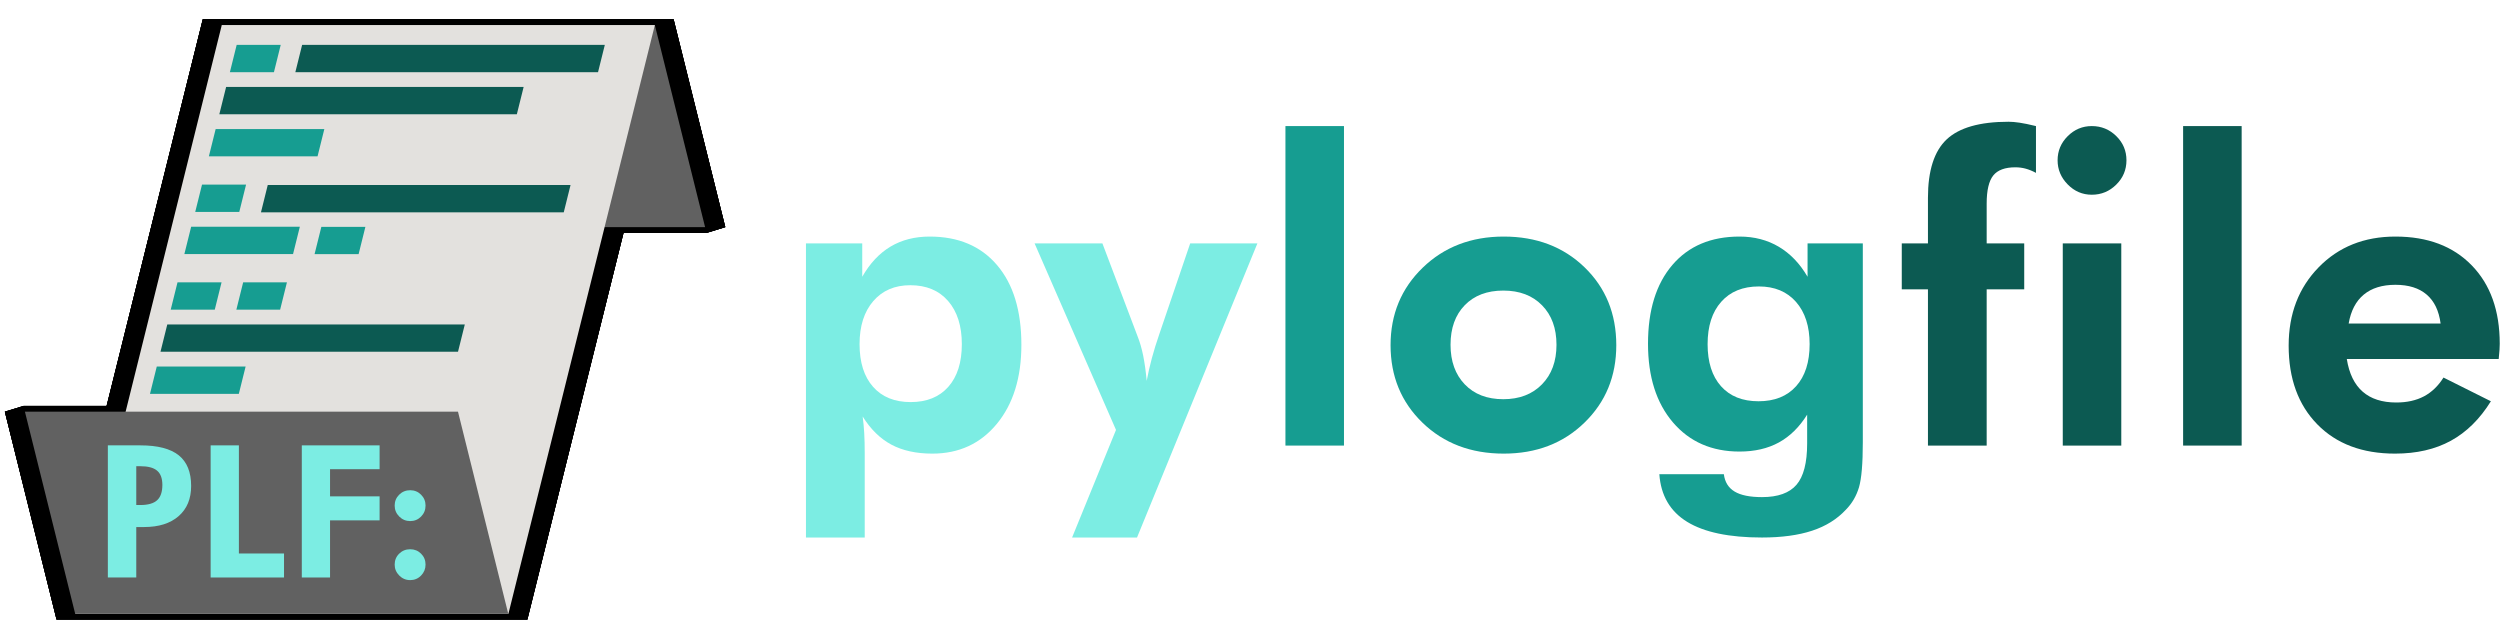
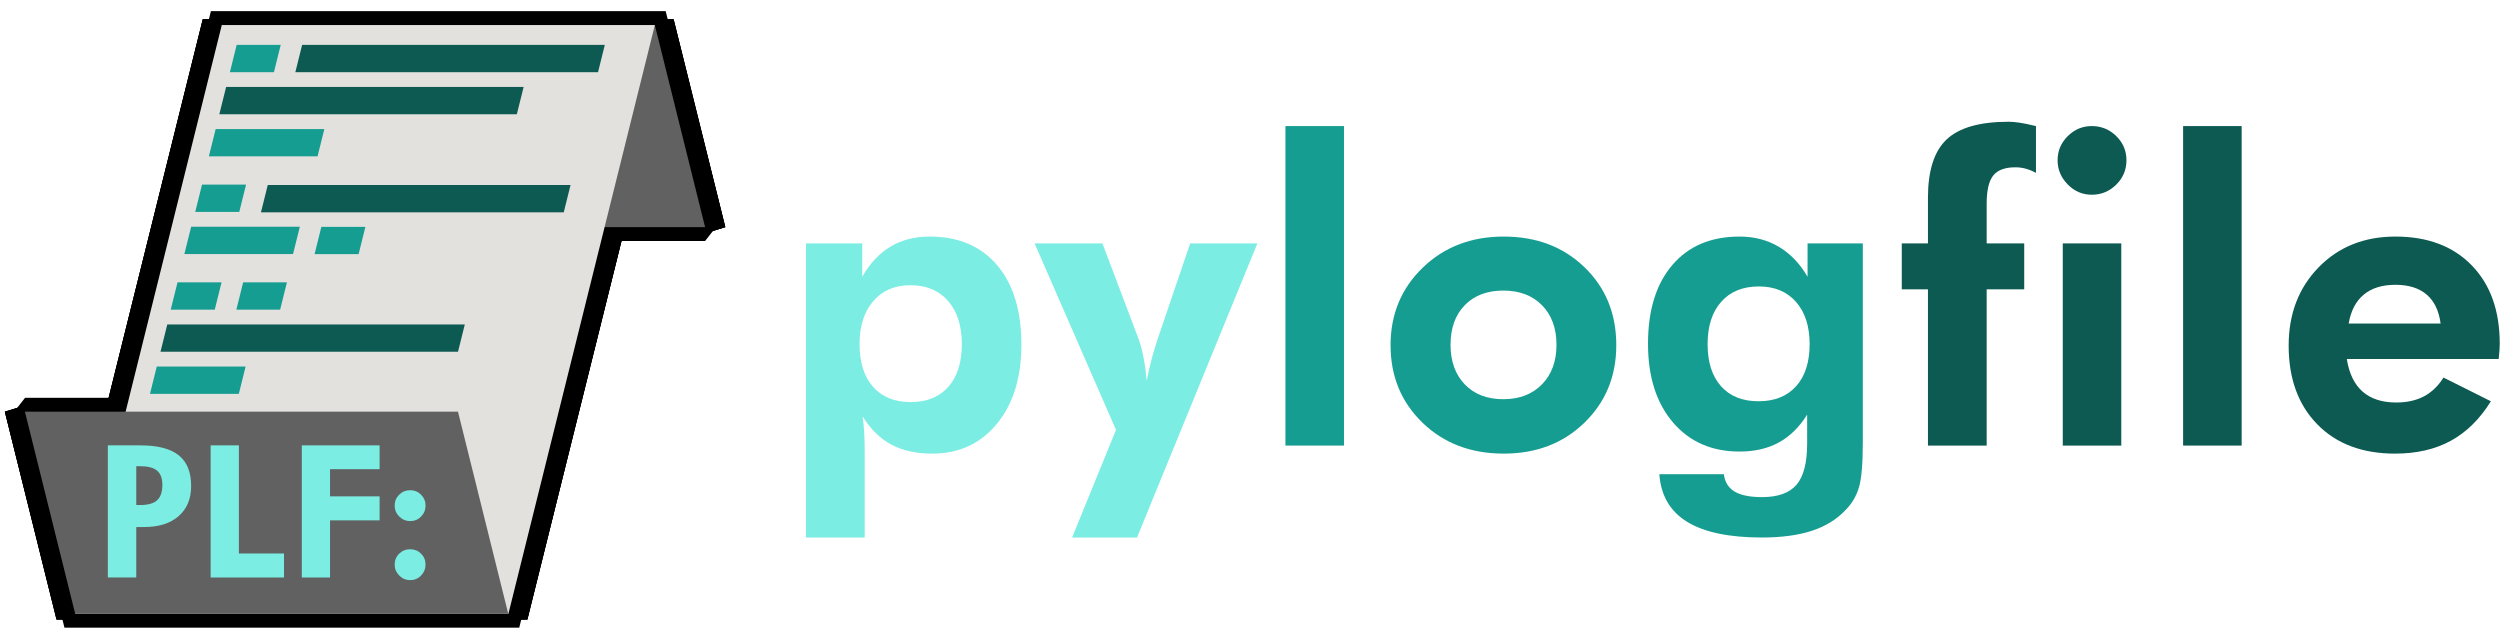
<svg xmlns="http://www.w3.org/2000/svg" width="100%" height="100%" viewBox="0 0 1500 384" version="1.1" xml:space="preserve" style="fill-rule:evenodd;clip-rule:evenodd;stroke-linecap:round;stroke-miterlimit:1.5;">
  <g transform="matrix(1,0,0,1,-13540.1,-676.558)">
    <g transform="matrix(1,0,0,1,-0.648294,0)">
      <g transform="matrix(-1,0,0.0711677,0.286111,15012.4,443.769)">
        <path d="M1515.65,1676.98L1400.24,866.142L1140.4,866.142L1140.4,1289.93L1200.72,1289.93L1316.13,2100.78L1575.97,2100.78L1575.97,1676.98L1515.65,1676.98Z" style="fill:rgb(166,152,114);stroke:black;stroke-width:24.25px;" />
      </g>
    </g>
    <g transform="matrix(1,0,0,1,-0.648294,0)">
      <g transform="matrix(-1,0,0.0711677,0.286111,15012.4,443.769)">
        <rect x="1140.4" y="866.142" width="259.843" height="423.791" style="fill:rgb(97,97,97);" />
      </g>
    </g>
    <g transform="matrix(1,0,0,1,-0.648294,0)">
      <g transform="matrix(1,0,-0.207334,0.833529,12713,-30.3726)">
        <rect x="1140.4" y="866.142" width="259.843" height="423.791" style="fill:rgb(227,225,222);" />
      </g>
    </g>
    <g transform="matrix(1,0,0,1,-0.648294,0)">
      <g transform="matrix(0.101711,0,-0.00962131,0.0386799,13575.1,669.965)">
        <rect x="1140.4" y="866.142" width="259.843" height="423.791" style="fill:rgb(113,113,113);" />
      </g>
    </g>
    <g transform="matrix(1,0,0,1,-0.648294,0)">
      <g transform="matrix(0.698934,0,-0.00962131,0.0386799,12933.3,669.965)">
        <rect x="1140.4" y="866.142" width="259.843" height="423.791" />
      </g>
    </g>
    <g transform="matrix(1,0,0,1,-0.648294,0)">
      <g transform="matrix(0.101711,0,-0.00962131,0.0386799,13539.6,812.447)">
        <rect x="1140.4" y="866.142" width="259.843" height="423.791" style="fill:rgb(113,113,113);" />
      </g>
    </g>
    <g transform="matrix(1,0,0,1,-0.648294,0)">
      <g transform="matrix(0.205146,0,-0.00962131,0.0386799,13409.2,862.972)">
        <rect x="1140.4" y="866.142" width="259.843" height="423.791" style="fill:rgb(113,113,113);" />
      </g>
    </g>
    <g transform="matrix(1,0,0,1,-0.648294,0)">
      <g transform="matrix(0.101082,0,-0.00962131,0.0386799,13579.7,812.458)">
        <rect x="1140.4" y="866.142" width="259.843" height="423.791" style="fill:rgb(113,113,113);" />
      </g>
    </g>
    <g transform="matrix(1,0,0,1,-0.648294,0)">
      <g transform="matrix(0.101711,0,-0.00962131,0.0386799,13554.3,753.834)">
        <rect x="1140.4" y="866.142" width="259.843" height="423.791" style="fill:rgb(113,113,113);" />
      </g>
    </g>
    <g transform="matrix(1,0,0,1,-0.648294,0)">
      <g transform="matrix(0.101711,0,-0.00962131,0.0386799,13625.9,779.161)">
        <rect x="1140.4" y="866.142" width="259.843" height="423.791" style="fill:rgb(113,113,113);" />
      </g>
    </g>
    <g transform="matrix(1,0,0,1,-0.648294,0)">
      <g transform="matrix(0.69917,0,-0.00962131,0.0386799,12912.4,754.062)">
        <rect x="1140.4" y="866.142" width="259.843" height="423.791" />
      </g>
    </g>
    <g transform="matrix(1,0,0,1,-0.648294,0)">
      <g transform="matrix(0.686999,0,-0.00962131,0.0386799,12901.3,695.222)">
        <rect x="1140.4" y="866.142" width="259.843" height="423.791" />
      </g>
    </g>
    <g transform="matrix(1,0,0,1,-0.648294,0)">
      <g transform="matrix(0.686999,0,-0.00962131,0.0386799,12866,837.715)">
        <rect x="1140.4" y="866.142" width="259.843" height="423.791" />
      </g>
    </g>
    <g transform="matrix(1,0,0,1,-0.648294,0)">
      <g transform="matrix(0.250947,0,-0.00962131,0.0386799,13392.3,720.478)">
        <rect x="1140.4" y="866.142" width="259.843" height="423.791" style="fill:rgb(113,113,113);" />
      </g>
    </g>
    <g transform="matrix(1,0,0,1,-0.648294,0)">
      <g transform="matrix(0.250947,0,-0.00962131,0.0386799,13377.6,779.091)">
        <rect x="1140.4" y="866.142" width="259.843" height="423.791" style="fill:rgb(113,113,113);" />
      </g>
    </g>
    <g transform="matrix(1,0,0,1,-0.648294,0)">
      <g transform="matrix(-1,0,0.0711677,0.286111,14894.3,675.76)">
        <rect x="1140.4" y="866.142" width="259.843" height="423.791" style="fill:rgb(97,97,97);" />
      </g>
    </g>
    <g transform="matrix(1,0,0,1,-0.648294,0)">
      <g transform="matrix(1,0,0,1,10259.9,412.691)">
        <g transform="matrix(102.078,0,0,102.078,3559.41,609.786)">
                </g>
        <text x="3338.11px" y="609.786px" style="font-family:'Chicago';font-weight:500;font-size:102.078px;fill:rgb(124,237,227);">PLF:</text>
      </g>
    </g>
    <g transform="matrix(1,0,0,1,-0.648294,0)">
      <g transform="matrix(-1,0,0.0711677,0.286111,15012.4,443.769)">
        <path d="M1515.65,1676.98L1400.24,866.142L1140.4,866.142L1140.4,1289.93L1200.72,1289.93L1316.13,2100.78L1575.97,2100.78L1575.97,1676.98L1515.65,1676.98Z" style="fill:rgb(166,152,114);stroke:black;stroke-width:24.25px;" />
      </g>
    </g>
    <g transform="matrix(1,0,0,1,-0.648294,0)">
      <g transform="matrix(-1,0,0.0711677,0.286111,15012.4,443.769)">
        <rect x="1140.4" y="866.142" width="259.843" height="423.791" style="fill:rgb(97,97,97);" />
      </g>
    </g>
    <g transform="matrix(1,0,0,1,-0.648294,0)">
      <g transform="matrix(1,0,-0.207334,0.833529,12713,-30.3726)">
        <rect x="1140.4" y="866.142" width="259.843" height="423.791" style="fill:rgb(227,225,222);" />
      </g>
    </g>
    <g transform="matrix(1,0,0,1,-0.648294,0)">
      <g transform="matrix(0.101711,0,-0.00962131,0.0386799,13575.1,669.965)">
        <rect x="1140.4" y="866.142" width="259.843" height="423.791" style="fill:rgb(113,113,113);" />
      </g>
    </g>
    <g transform="matrix(1,0,0,1,-0.648294,0)">
      <g transform="matrix(0.698934,0,-0.00962131,0.0386799,12933.3,669.965)">
        <rect x="1140.4" y="866.142" width="259.843" height="423.791" />
      </g>
    </g>
    <g transform="matrix(1,0,0,1,-0.648294,0)">
      <g transform="matrix(0.101711,0,-0.00962131,0.0386799,13539.6,812.447)">
        <rect x="1140.4" y="866.142" width="259.843" height="423.791" style="fill:rgb(113,113,113);" />
      </g>
    </g>
    <g transform="matrix(1,0,0,1,-0.648294,0)">
      <g transform="matrix(0.205146,0,-0.00962131,0.0386799,13409.2,862.972)">
        <rect x="1140.4" y="866.142" width="259.843" height="423.791" style="fill:rgb(113,113,113);" />
      </g>
    </g>
    <g transform="matrix(1,0,0,1,-0.648294,0)">
      <g transform="matrix(0.101082,0,-0.00962131,0.0386799,13579.7,812.458)">
        <rect x="1140.4" y="866.142" width="259.843" height="423.791" style="fill:rgb(113,113,113);" />
      </g>
    </g>
    <g transform="matrix(1,0,0,1,-0.648294,0)">
      <g transform="matrix(0.101711,0,-0.00962131,0.0386799,13554.3,753.834)">
        <rect x="1140.4" y="866.142" width="259.843" height="423.791" style="fill:rgb(113,113,113);" />
      </g>
    </g>
    <g transform="matrix(1,0,0,1,-0.648294,0)">
      <g transform="matrix(0.101711,0,-0.00962131,0.0386799,13625.9,779.161)">
        <rect x="1140.4" y="866.142" width="259.843" height="423.791" style="fill:rgb(113,113,113);" />
      </g>
    </g>
    <g transform="matrix(1,0,0,1,-0.648294,0)">
      <g transform="matrix(0.69917,0,-0.00962131,0.0386799,12912.4,754.062)">
        <rect x="1140.4" y="866.142" width="259.843" height="423.791" />
      </g>
    </g>
    <g transform="matrix(1,0,0,1,-0.648294,0)">
      <g transform="matrix(0.686999,0,-0.00962131,0.0386799,12901.3,695.222)">
        <rect x="1140.4" y="866.142" width="259.843" height="423.791" />
      </g>
    </g>
    <g transform="matrix(1,0,0,1,-0.648294,0)">
      <g transform="matrix(0.686999,0,-0.00962131,0.0386799,12866,837.715)">
        <rect x="1140.4" y="866.142" width="259.843" height="423.791" />
      </g>
    </g>
    <g transform="matrix(1,0,0,1,-0.648294,0)">
      <g transform="matrix(0.250947,0,-0.00962131,0.0386799,13392.3,720.478)">
        <rect x="1140.4" y="866.142" width="259.843" height="423.791" style="fill:rgb(113,113,113);" />
      </g>
    </g>
    <g transform="matrix(1,0,0,1,-0.648294,0)">
      <g transform="matrix(0.250947,0,-0.00962131,0.0386799,13377.6,779.091)">
        <rect x="1140.4" y="866.142" width="259.843" height="423.791" style="fill:rgb(113,113,113);" />
      </g>
    </g>
    <g transform="matrix(1,0,0,1,-0.648294,0)">
      <g transform="matrix(-1,0,0.0711677,0.286111,14894.3,675.76)">
        <rect x="1140.4" y="866.142" width="259.843" height="423.791" style="fill:rgb(97,97,97);" />
      </g>
    </g>
    <g transform="matrix(1,0,0,1,-0.648294,0)">
      <g transform="matrix(1.08645,0,0,1.08645,9969.89,360.552)">
        <g transform="matrix(102.078,0,0,102.078,3530.4,609.786)">
                </g>
        <text x="3338.11px" y="609.786px" style="font-family:'FuturaBT-Heavy', 'Futura Hv BT', sans-serif;font-size:102.078px;fill:rgb(124,237,227);">PLF<tspan x="3496.11px " y="609.786px ">:</tspan>
        </text>
      </g>
    </g>
    <g transform="matrix(1,0,0,1,-0.648294,0)">
      <g transform="matrix(-1,0,0.0711677,0.286111,15012.4,443.769)">
        <path d="M1515.65,1676.98L1400.24,866.142L1140.4,866.142L1140.4,1289.93L1200.72,1289.93L1316.13,2100.78L1575.97,2100.78L1575.97,1676.98L1515.65,1676.98Z" style="fill:rgb(166,152,114);stroke:black;stroke-width:24.25px;" />
      </g>
    </g>
    <g transform="matrix(1,0,0,1,-0.648294,0)">
      <g transform="matrix(-1,0,0.0711677,0.286111,15012.4,443.769)">
        <rect x="1140.4" y="866.142" width="259.843" height="423.791" style="fill:rgb(97,97,97);" />
      </g>
    </g>
    <g transform="matrix(1,0,0,1,-0.648294,0)">
      <g transform="matrix(1,0,-0.207334,0.833529,12713,-30.3726)">
        <rect x="1140.4" y="866.142" width="259.843" height="423.791" style="fill:rgb(227,225,222);" />
      </g>
    </g>
    <g transform="matrix(1,0,0,1,-0.648294,0)">
      <g transform="matrix(0.101711,0,-0.00962131,0.0386799,13575.1,669.965)">
        <rect x="1140.4" y="866.142" width="259.843" height="423.791" style="fill:rgb(113,113,113);" />
      </g>
    </g>
    <g transform="matrix(1,0,0,1,-0.648294,0)">
      <g transform="matrix(0.698934,0,-0.00962131,0.0386799,12933.3,669.965)">
        <rect x="1140.4" y="866.142" width="259.843" height="423.791" />
      </g>
    </g>
    <g transform="matrix(1,0,0,1,-0.648294,0)">
      <g transform="matrix(0.101711,0,-0.00962131,0.0386799,13539.6,812.447)">
        <rect x="1140.4" y="866.142" width="259.843" height="423.791" style="fill:rgb(113,113,113);" />
      </g>
    </g>
    <g transform="matrix(1,0,0,1,-0.648294,0)">
      <g transform="matrix(0.205146,0,-0.00962131,0.0386799,13409.2,862.972)">
        <rect x="1140.4" y="866.142" width="259.843" height="423.791" style="fill:rgb(113,113,113);" />
      </g>
    </g>
    <g transform="matrix(1,0,0,1,-0.648294,0)">
      <g transform="matrix(0.101082,0,-0.00962131,0.0386799,13579.7,812.458)">
        <rect x="1140.4" y="866.142" width="259.843" height="423.791" style="fill:rgb(113,113,113);" />
      </g>
    </g>
    <g transform="matrix(1,0,0,1,-0.648294,0)">
      <g transform="matrix(0.101711,0,-0.00962131,0.0386799,13554.3,753.834)">
        <rect x="1140.4" y="866.142" width="259.843" height="423.791" style="fill:rgb(113,113,113);" />
      </g>
    </g>
    <g transform="matrix(1,0,0,1,-0.648294,0)">
      <g transform="matrix(0.101711,0,-0.00962131,0.0386799,13625.9,779.161)">
        <rect x="1140.4" y="866.142" width="259.843" height="423.791" style="fill:rgb(113,113,113);" />
      </g>
    </g>
    <g transform="matrix(1,0,0,1,-0.648294,0)">
      <g transform="matrix(0.69917,0,-0.00962131,0.0386799,12912.4,754.062)">
        <rect x="1140.4" y="866.142" width="259.843" height="423.791" />
      </g>
    </g>
    <g transform="matrix(1,0,0,1,-0.648294,0)">
      <g transform="matrix(0.686999,0,-0.00962131,0.0386799,12901.3,695.222)">
        <rect x="1140.4" y="866.142" width="259.843" height="423.791" />
      </g>
    </g>
    <g transform="matrix(1,0,0,1,-0.648294,0)">
      <g transform="matrix(0.686999,0,-0.00962131,0.0386799,12866,837.715)">
        <rect x="1140.4" y="866.142" width="259.843" height="423.791" />
      </g>
    </g>
    <g transform="matrix(1,0,0,1,-0.648294,0)">
      <g transform="matrix(0.250947,0,-0.00962131,0.0386799,13392.3,720.478)">
        <rect x="1140.4" y="866.142" width="259.843" height="423.791" style="fill:rgb(113,113,113);" />
      </g>
    </g>
    <g transform="matrix(1,0,0,1,-0.648294,0)">
      <g transform="matrix(0.250947,0,-0.00962131,0.0386799,13377.6,779.091)">
        <rect x="1140.4" y="866.142" width="259.843" height="423.791" style="fill:rgb(113,113,113);" />
      </g>
    </g>
    <g transform="matrix(1,0,0,1,-0.648294,0)">
      <g transform="matrix(-1,0,0.0711677,0.286111,14894.3,675.76)">
        <rect x="1140.4" y="866.142" width="259.843" height="423.791" style="fill:rgb(97,97,97);" />
      </g>
    </g>
    <g transform="matrix(1,0,0,1,-0.648294,0)">
      <g transform="matrix(1,0,0,1,10259.9,412.691)">
        <g transform="matrix(102.078,0,0,102.078,3559.41,609.786)">
                </g>
        <text x="3338.11px" y="609.786px" style="font-family:'Chicago';font-weight:500;font-size:102.078px;fill:rgb(124,237,227);">PLF:</text>
      </g>
    </g>
    <g transform="matrix(1,0,0,1,-0.648294,0)">
      <g transform="matrix(-1,0,0.0711677,0.286111,15012.4,443.769)">
-         <path d="M1515.65,1676.98L1400.24,866.142L1140.4,866.142L1140.4,1289.93L1200.72,1289.93L1316.13,2100.78L1575.97,2100.78L1575.97,1676.98L1515.65,1676.98Z" style="fill:rgb(166,152,114);stroke:black;stroke-width:24.25px;" />
+         <path d="M1515.65,1676.98L1400.24,866.142L1140.4,866.142L1140.4,1289.93L1200.72,1289.93L1316.13,2100.78L1575.97,2100.78L1575.97,1676.98L1515.65,1676.98Z" style="fill:rgb(166,152,114);" />
+       </g>
+     </g>
+     <g transform="matrix(1,0,0,1,-0.648294,0)">
+       <g transform="matrix(-1,0,0.0711677,0.286111,15012.4,443.769)">
+         <path d="M1520.09,1647.86L1404.68,837.015L1131.81,837.015L1131.81,1282.9L1142.47,1319.06C1142.47,1319.06 1196.28,1319.06 1196.28,1319.06L1311.69,2129.9L1584.56,2129.9L1584.56,1684.02L1573.9,1647.86L1520.09,1647.86ZM1517.72,1706.11L1567.38,1706.11L1567.38,2071.65C1567.38,2071.65 1320.57,2071.65 1320.57,2071.65L1205.16,1260.81C1205.16,1260.81 1148.98,1260.81 1148.98,1260.81L1148.98,895.268C1185.03,895.268 1359.75,895.268 1395.8,895.268L1511.21,1706.11L1517.72,1706.11Z" />
      </g>
    </g>
    <g transform="matrix(1,0,0,1,-0.648294,0)">
      <g transform="matrix(-1,0,0.0711677,0.286111,15012.4,443.769)">
        <rect x="1140.4" y="866.142" width="259.843" height="423.791" style="fill:rgb(97,97,97);" />
      </g>
    </g>
    <g transform="matrix(1,0,0,1,-0.648294,0)">
      <g transform="matrix(1,0,-0.207334,0.833529,12713,-30.3726)">
        <rect x="1140.4" y="866.142" width="259.843" height="423.791" style="fill:rgb(227,225,222);" />
      </g>
    </g>
    <g transform="matrix(1,0,0,1,-0.648294,0)">
      <g transform="matrix(0.101711,0,-0.00962131,0.0386799,13575.1,669.965)">
        <rect x="1140.4" y="866.142" width="259.843" height="423.791" style="fill:rgb(22,157,145);" />
      </g>
    </g>
    <g transform="matrix(1,0,0,1,-0.648294,0)">
      <g transform="matrix(0.698934,0,-0.00962131,0.0386799,12933.3,669.965)">
        <rect x="1140.4" y="866.142" width="259.843" height="423.791" style="fill:rgb(12,90,82);" />
      </g>
    </g>
    <g transform="matrix(1,0,0,1,-0.648294,0)">
      <g transform="matrix(0.101711,0,-0.00962131,0.0386799,13539.6,812.447)">
        <rect x="1140.4" y="866.142" width="259.843" height="423.791" style="fill:rgb(22,157,145);" />
      </g>
    </g>
    <g transform="matrix(1,0,0,1,-0.648294,0)">
      <g transform="matrix(0.205146,0,-0.00962131,0.0386799,13409.2,862.972)">
        <rect x="1140.4" y="866.142" width="259.843" height="423.791" style="fill:rgb(22,157,145);" />
      </g>
    </g>
    <g transform="matrix(1,0,0,1,-0.648294,0)">
      <g transform="matrix(0.101082,0,-0.00962131,0.0386799,13579.7,812.458)">
        <rect x="1140.4" y="866.142" width="259.843" height="423.791" style="fill:rgb(22,157,145);" />
      </g>
    </g>
    <g transform="matrix(1,0,0,1,-0.648294,0)">
      <g transform="matrix(0.101711,0,-0.00962131,0.0386799,13554.3,753.834)">
        <rect x="1140.4" y="866.142" width="259.843" height="423.791" style="fill:rgb(22,157,145);" />
      </g>
    </g>
    <g transform="matrix(1,0,0,1,-0.648294,0)">
      <g transform="matrix(0.101711,0,-0.00962131,0.0386799,13625.9,779.161)">
        <rect x="1140.4" y="866.142" width="259.843" height="423.791" style="fill:rgb(22,157,145);" />
      </g>
    </g>
    <g transform="matrix(1,0,0,1,-0.648294,0)">
      <g transform="matrix(0.69917,0,-0.00962131,0.0386799,12912.4,754.062)">
        <rect x="1140.4" y="866.142" width="259.843" height="423.791" style="fill:rgb(12,90,82);" />
      </g>
    </g>
    <g transform="matrix(1,0,0,1,-0.648294,0)">
      <g transform="matrix(0.686999,0,-0.00962131,0.0386799,12901.3,695.222)">
        <rect x="1140.4" y="866.142" width="259.843" height="423.791" style="fill:rgb(12,90,82);" />
      </g>
    </g>
    <g transform="matrix(1,0,0,1,-0.648294,0)">
      <g transform="matrix(0.686999,0,-0.00962131,0.0386799,12866,837.715)">
        <rect x="1140.4" y="866.142" width="259.843" height="423.791" style="fill:rgb(12,90,82);" />
      </g>
    </g>
    <g transform="matrix(1,0,0,1,-0.648294,0)">
      <g transform="matrix(0.250947,0,-0.00962131,0.0386799,13392.3,720.478)">
        <rect x="1140.4" y="866.142" width="259.843" height="423.791" style="fill:rgb(22,157,145);" />
      </g>
    </g>
    <g transform="matrix(1,0,0,1,-0.648294,0)">
      <g transform="matrix(0.250947,0,-0.00962131,0.0386799,13377.6,779.091)">
        <rect x="1140.4" y="866.142" width="259.843" height="423.791" style="fill:rgb(22,157,145);" />
      </g>
    </g>
    <g transform="matrix(1,0,0,1,-0.648294,0)">
      <g transform="matrix(-1,0,0.0711677,0.286111,14894.3,675.76)">
        <rect x="1140.4" y="866.142" width="259.843" height="423.791" style="fill:rgb(97,97,97);" />
      </g>
    </g>
    <g transform="matrix(1,0,0,1,-0.648294,0)">
      <g transform="matrix(1.08645,0,0,1.08645,9969.89,360.552)">
        <path d="M3361.98,569.763L3364.22,569.763C3368.48,569.763 3371.57,568.882 3373.49,567.121C3375.42,565.36 3376.39,562.535 3376.39,558.648C3376.39,555.059 3375.42,552.442 3373.49,550.797C3371.57,549.153 3368.48,548.33 3364.22,548.33L3361.98,548.33L3361.98,569.763ZM3346.28,609.786L3346.28,536.816L3364.22,536.816C3373.79,536.816 3380.86,538.644 3385.43,542.299C3390,545.954 3392.28,551.603 3392.28,559.246C3392.28,566.323 3389.98,571.873 3385.38,575.893C3380.78,579.914 3374.41,581.924 3366.27,581.924L3361.98,581.924L3361.98,609.786L3346.28,609.786Z" style="fill:rgb(124,237,227);fill-rule:nonzero;" />
        <path d="M3403.05,609.786L3403.05,536.816L3418.65,536.816L3418.65,596.528L3443.57,596.528L3443.57,609.786L3403.05,609.786Z" style="fill:rgb(124,237,227);fill-rule:nonzero;" />
        <path d="M3453.39,609.786L3453.39,536.816L3496.36,536.816L3496.36,549.975L3468.99,549.975L3468.99,564.978L3496.36,564.978L3496.36,578.236L3468.99,578.236L3468.99,609.786L3453.39,609.786Z" style="fill:rgb(124,237,227);fill-rule:nonzero;" />
        <path d="M3504.68,570.062C3504.68,567.702 3505.51,565.7 3507.17,564.056C3508.83,562.411 3510.86,561.588 3513.25,561.588C3515.61,561.588 3517.62,562.411 3519.26,564.056C3520.9,565.7 3521.73,567.702 3521.73,570.062C3521.73,572.454 3520.9,574.481 3519.26,576.142C3517.62,577.804 3515.61,578.635 3513.25,578.635C3510.89,578.635 3508.88,577.796 3507.2,576.118C3505.52,574.439 3504.68,572.421 3504.68,570.062ZM3504.68,602.659C3504.68,600.266 3505.51,598.256 3507.17,596.628C3508.83,595 3510.86,594.186 3513.25,594.186C3515.61,594.186 3517.62,595 3519.26,596.628C3520.9,598.256 3521.73,600.266 3521.73,602.659C3521.73,605.018 3520.9,607.037 3519.26,608.715C3517.62,610.393 3515.61,611.232 3513.25,611.232C3510.89,611.232 3508.88,610.384 3507.2,608.69C3505.52,606.995 3504.68,604.985 3504.68,602.659Z" style="fill:rgb(124,237,227);fill-rule:nonzero;" />
      </g>
    </g>
    <g transform="matrix(1,0,0,1,-0.648294,0)">
      <g transform="matrix(2.48136,0,0,2.48136,5724.1,-569.193)">
        <path d="M3357.99,585.264C3357.99,589.683 3359.08,593.122 3361.26,595.581C3363.43,598.04 3366.47,599.269 3370.35,599.269C3374.24,599.269 3377.27,598.04 3379.45,595.581C3381.63,593.122 3382.72,589.683 3382.72,585.264C3382.72,580.844 3381.61,577.364 3379.4,574.822C3377.19,572.28 3374.14,571.009 3370.26,571.009C3366.5,571.009 3363.52,572.288 3361.31,574.847C3359.1,577.405 3357.99,580.877 3357.99,585.264ZM3345.03,632.016L3345.03,560.891L3358.64,560.891L3358.64,568.965C3360.5,565.709 3362.79,563.275 3365.49,561.663C3368.2,560.052 3371.35,559.246 3374.94,559.246C3381.89,559.246 3387.32,561.547 3391.24,566.149C3395.16,570.751 3397.12,577.173 3397.12,585.413C3397.12,593.355 3395.14,599.726 3391.19,604.528C3387.23,609.329 3382.03,611.73 3375.59,611.73C3371.7,611.73 3368.4,611.007 3365.69,609.562C3362.99,608.117 3360.67,605.849 3358.74,602.758C3358.91,603.988 3359.03,605.325 3359.12,606.771C3359.2,608.216 3359.24,609.869 3359.24,611.73L3359.24,632.016L3345.03,632.016Z" style="fill:rgb(124,237,227);fill-rule:nonzero;" />
        <path d="M3420,605.998L3400.31,560.891L3416.71,560.891L3425.18,583.27C3425.75,584.666 3426.21,586.269 3426.58,588.08C3426.94,589.891 3427.22,591.909 3427.42,594.136C3427.76,592.341 3428.17,590.514 3428.67,588.653C3429.17,586.792 3429.78,584.815 3430.51,582.722L3437.94,560.891L3454.19,560.891L3425.08,632.016L3409.38,632.016L3420,605.998Z" style="fill:rgb(124,237,227);fill-rule:nonzero;" />
        <rect x="3460.97" y="532.53" width="14.155" height="77.256" style="fill:rgb(22,157,145);fill-rule:nonzero;" />
        <path d="M3526.51,585.413C3526.51,581.426 3525.35,578.244 3523.02,575.868C3520.7,573.492 3517.57,572.305 3513.65,572.305C3509.73,572.305 3506.62,573.484 3504.33,575.843C3502.04,578.203 3500.89,581.393 3500.89,585.413C3500.89,589.401 3502.04,592.591 3504.33,594.983C3506.62,597.375 3509.73,598.572 3513.65,598.572C3517.54,598.572 3520.66,597.375 3523,594.983C3525.34,592.591 3526.51,589.401 3526.51,585.413ZM3540.97,585.513C3540.97,593.023 3538.4,599.269 3533.26,604.254C3528.13,609.238 3521.63,611.73 3513.75,611.73C3505.81,611.73 3499.26,609.238 3494.11,604.254C3488.96,599.269 3486.39,593.023 3486.39,585.513C3486.39,578.036 3488.98,571.789 3494.16,566.772C3499.35,561.754 3505.88,559.246 3513.75,559.246C3521.66,559.246 3528.17,561.721 3533.29,566.672C3538.41,571.623 3540.97,577.904 3540.97,585.513Z" style="fill:rgb(22,157,145);fill-rule:nonzero;" />
        <path d="M3600.58,608.989C3600.58,614.139 3600.27,617.761 3599.66,619.855C3599.04,621.948 3597.99,623.759 3596.49,625.287C3594.36,627.58 3591.64,629.275 3588.32,630.371C3584.99,631.468 3580.96,632.016 3576.2,632.016C3568.26,632.016 3562.23,630.754 3558.11,628.228C3553.99,625.703 3551.75,621.865 3551.38,616.714L3566.98,616.714C3567.22,618.608 3568.08,620.004 3569.58,620.901C3571.07,621.798 3573.28,622.247 3576.2,622.247C3580.06,622.247 3582.84,621.25 3584.55,619.256C3586.26,617.263 3587.12,613.94 3587.12,609.288L3587.12,602.31C3585.23,605.334 3582.94,607.577 3580.27,609.039C3577.59,610.501 3574.43,611.232 3570.77,611.232C3564.06,611.232 3558.69,608.881 3554.67,604.179C3550.65,599.477 3548.64,593.139 3548.64,585.164C3548.64,577.056 3550.6,570.71 3554.52,566.124C3558.44,561.538 3563.86,559.246 3570.77,559.246C3574.33,559.246 3577.49,560.068 3580.27,561.713C3583.04,563.358 3585.36,565.775 3587.22,568.965L3587.22,560.891L3600.58,560.891L3600.58,608.989ZM3587.72,585.264C3587.72,580.944 3586.62,577.538 3584.43,575.046C3582.24,572.554 3579.24,571.308 3575.46,571.308C3571.57,571.308 3568.53,572.545 3566.34,575.021C3564.14,577.496 3563.05,580.911 3563.05,585.264C3563.05,589.617 3564.13,593.006 3566.29,595.432C3568.45,597.857 3571.47,599.07 3575.36,599.07C3579.24,599.07 3582.28,597.857 3584.45,595.432C3586.63,593.006 3587.72,589.617 3587.72,585.264Z" style="fill:rgb(22,157,145);fill-rule:nonzero;" />
        <path d="M3616.33,609.786L3616.33,572.005L3610,572.005L3610,560.891L3616.33,560.891L3616.33,549.875C3616.33,543.296 3617.84,538.586 3620.86,535.745C3623.89,532.904 3628.87,531.483 3635.82,531.483C3636.58,531.483 3637.47,531.558 3638.48,531.708C3639.5,531.857 3640.82,532.131 3642.45,532.53L3642.45,543.844C3641.58,543.379 3640.75,543.039 3639.95,542.823C3639.16,542.607 3638.33,542.499 3637.46,542.499C3634.97,542.499 3633.19,543.155 3632.13,544.467C3631.07,545.78 3630.53,548.048 3630.53,551.271L3630.53,560.891L3639.61,560.891L3639.61,572.005L3630.53,572.005L3630.53,609.786L3616.33,609.786Z" style="fill:rgb(12,90,82);fill-rule:nonzero;" />
        <path d="M3647.68,540.804C3647.68,538.544 3648.49,536.6 3650.12,534.972C3651.75,533.344 3653.69,532.53 3655.95,532.53C3658.25,532.53 3660.22,533.336 3661.86,534.947C3663.51,536.559 3664.33,538.511 3664.33,540.804C3664.33,543.097 3663.51,545.057 3661.86,546.685C3660.22,548.314 3658.25,549.128 3655.95,549.128C3653.69,549.128 3651.75,548.297 3650.12,546.635C3648.49,544.974 3647.68,543.03 3647.68,540.804ZM3648.93,609.786L3648.93,560.891L3663.08,560.891L3663.08,609.786L3648.93,609.786Z" style="fill:rgb(12,90,82);fill-rule:nonzero;" />
        <rect x="3678.03" y="532.53" width="14.155" height="77.256" style="fill:rgb(12,90,82);fill-rule:nonzero;" />
        <path d="M3740.29,580.279C3739.89,577.189 3738.77,574.855 3736.92,573.276C3735.08,571.698 3732.56,570.909 3729.37,570.909C3726.18,570.909 3723.63,571.698 3721.72,573.276C3719.81,574.855 3718.59,577.189 3718.06,580.279L3740.29,580.279ZM3754.34,588.852L3717.61,588.852C3718.17,592.375 3719.45,595.008 3721.45,596.752C3723.44,598.497 3726.15,599.369 3729.57,599.369C3732.16,599.369 3734.4,598.871 3736.28,597.874C3738.15,596.877 3739.72,595.365 3740.99,593.338L3752.45,599.07C3749.79,603.357 3746.57,606.538 3742.78,608.615C3738.99,610.692 3734.49,611.73 3729.27,611.73C3721.36,611.73 3715.1,609.371 3710.48,604.653C3705.86,599.934 3703.55,593.587 3703.55,585.613C3703.55,577.937 3705.97,571.623 3710.81,566.672C3715.64,561.721 3721.83,559.246 3729.37,559.246C3737.15,559.246 3743.3,561.563 3747.81,566.199C3752.33,570.834 3754.59,577.156 3754.59,585.164C3754.59,585.596 3754.58,586.069 3754.54,586.584C3754.51,587.1 3754.44,587.855 3754.34,588.852Z" style="fill:rgb(12,90,82);fill-rule:nonzero;" />
      </g>
    </g>
  </g>
</svg>
